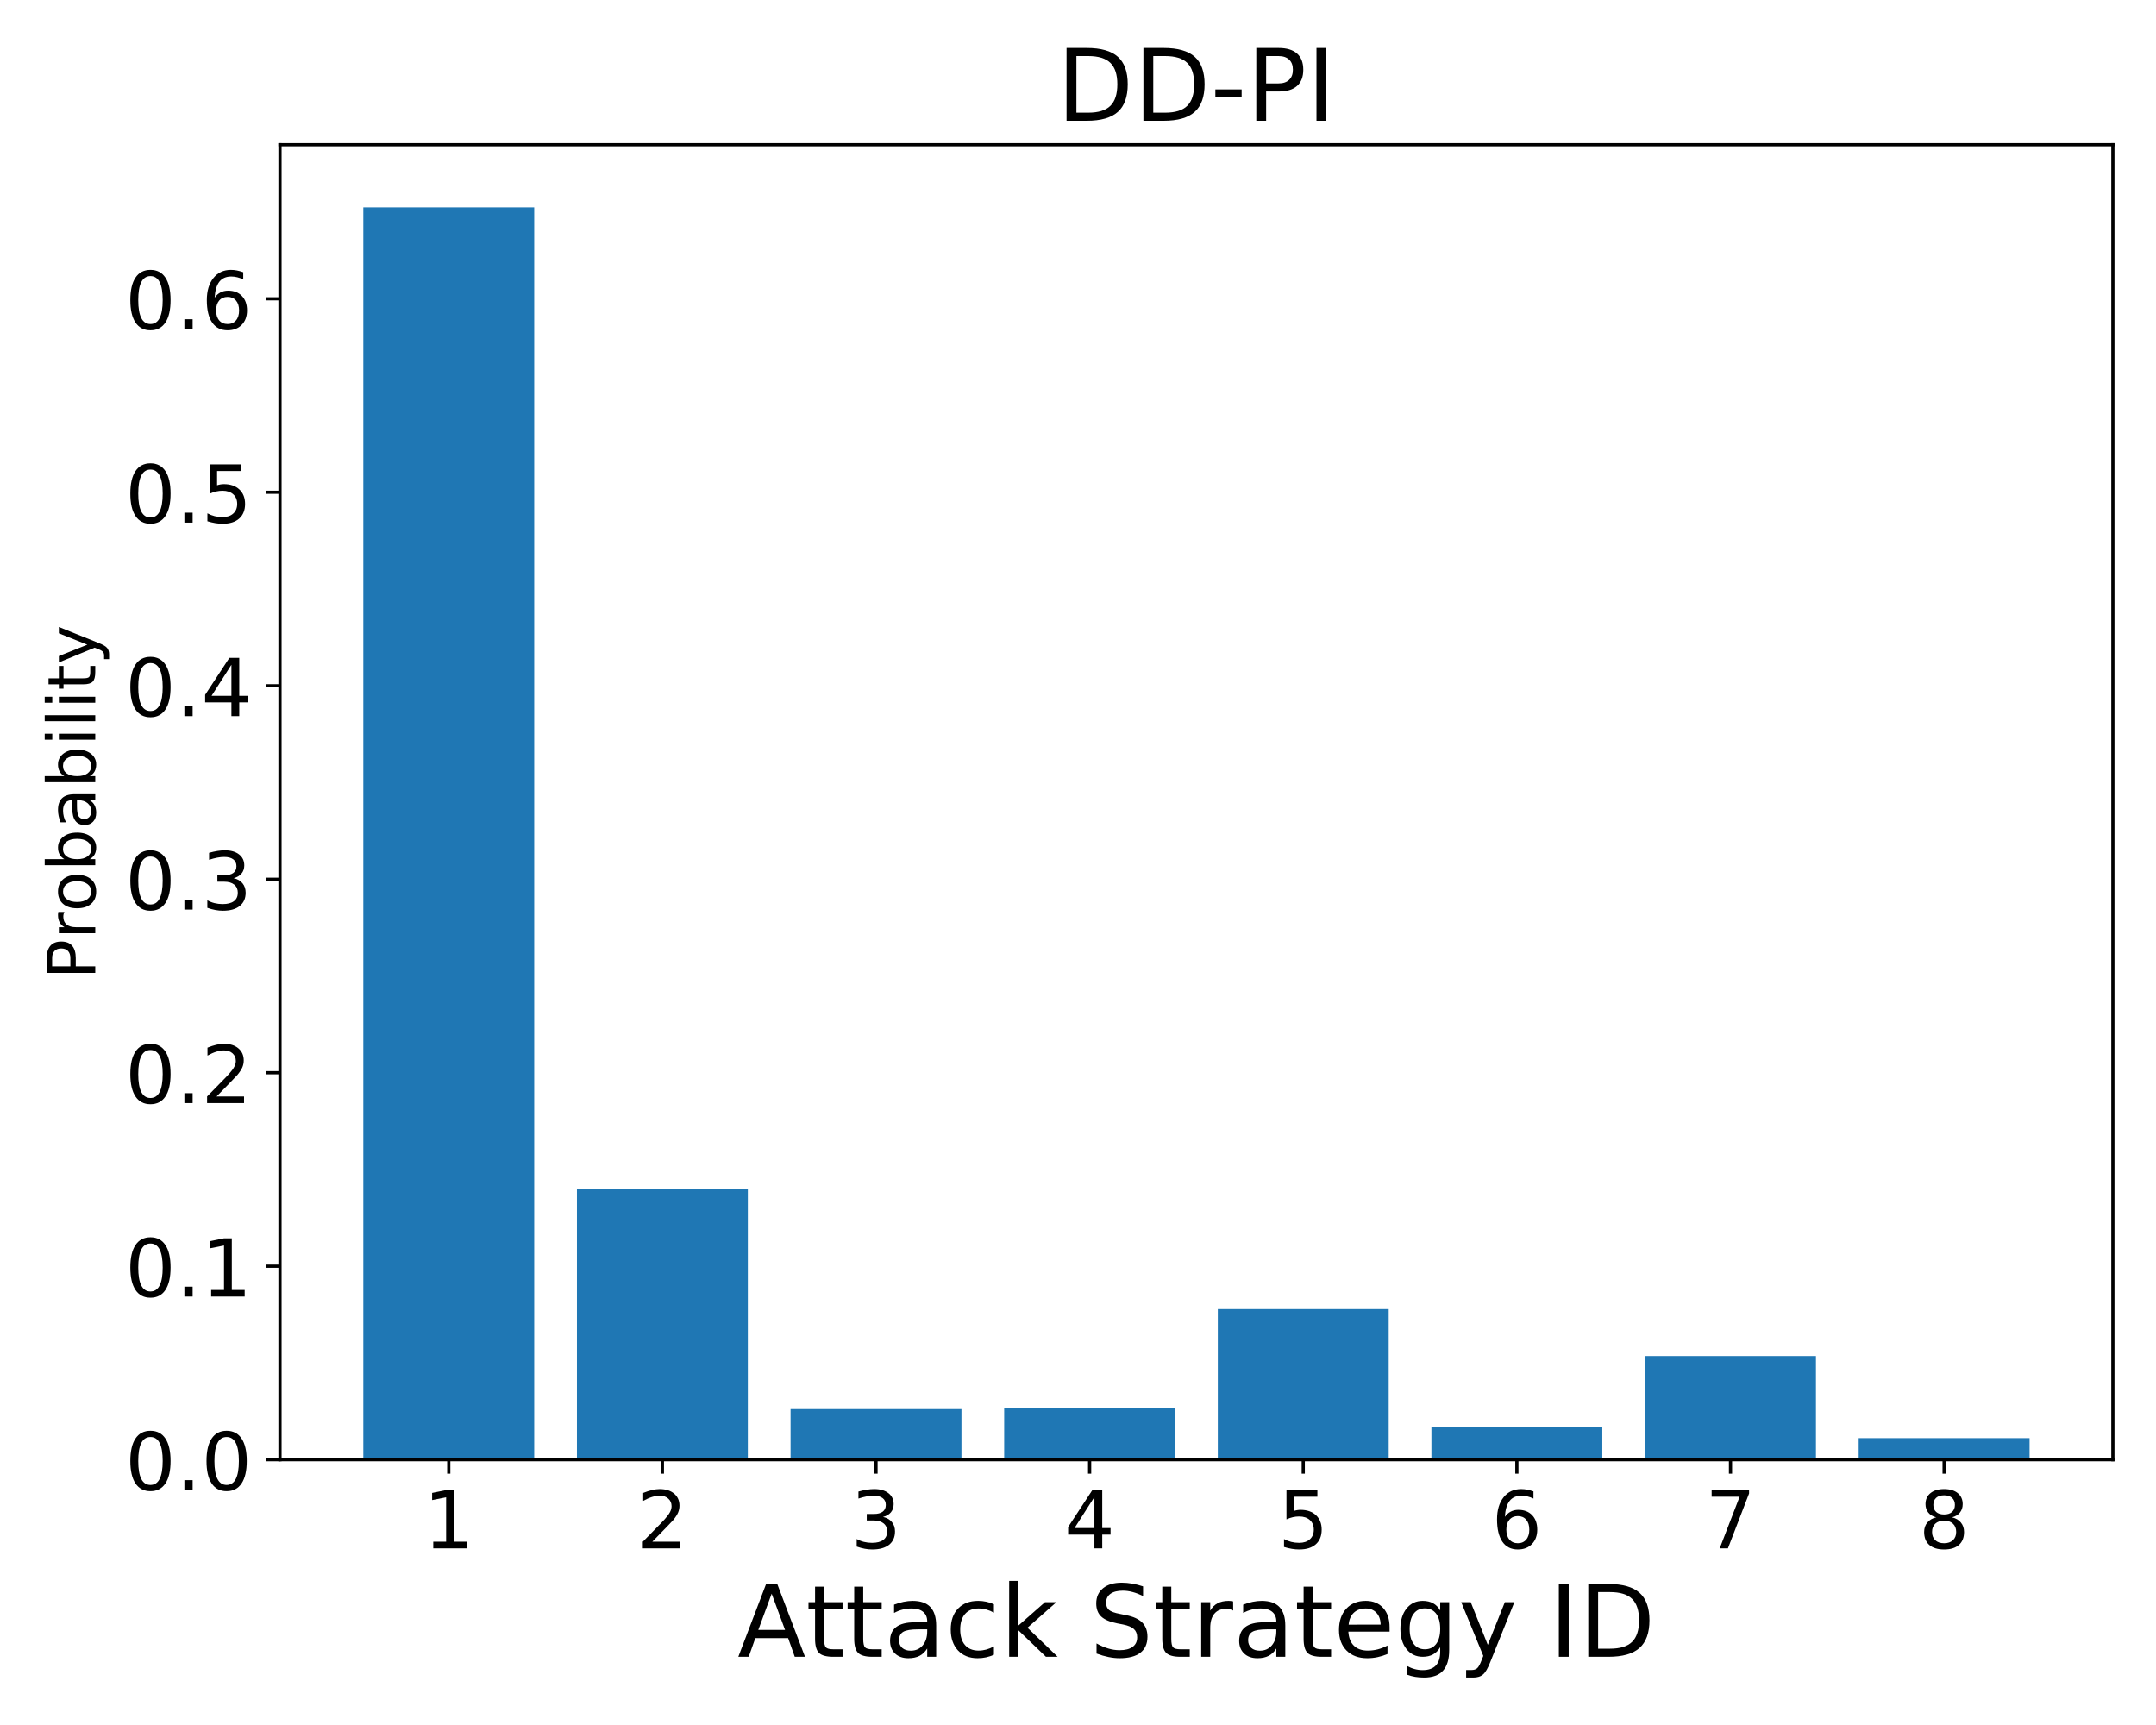
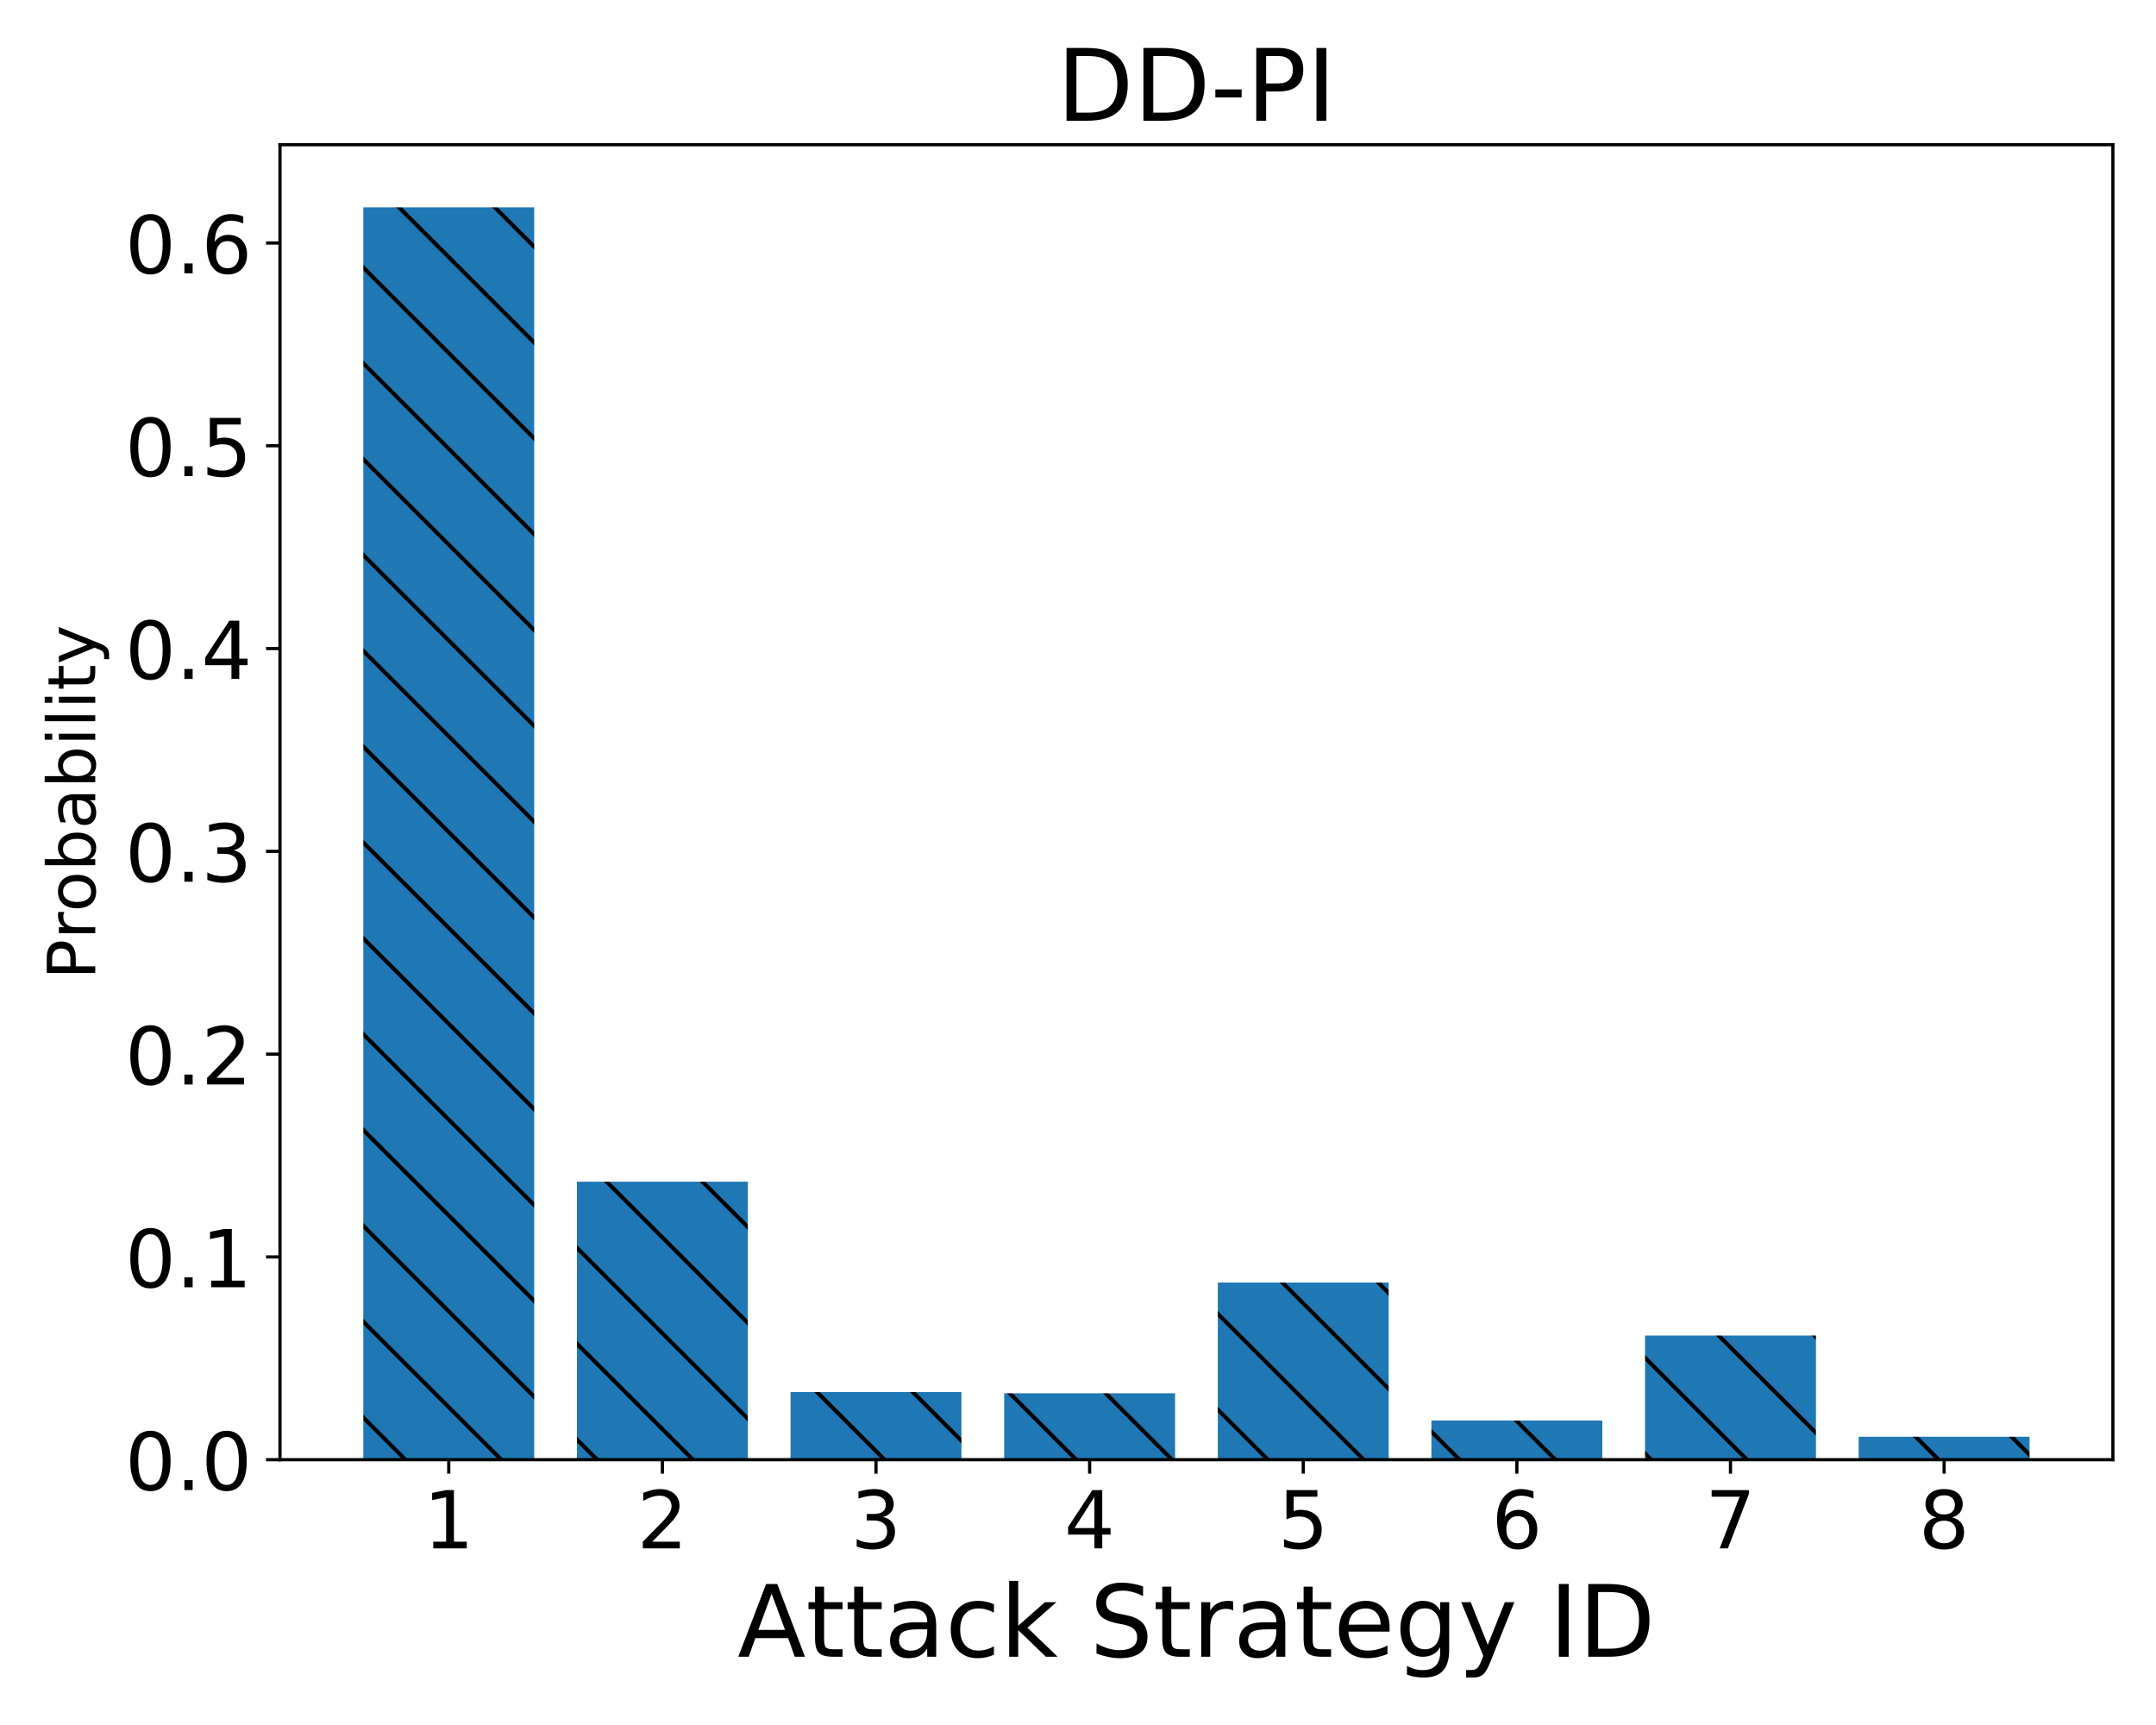
<svg xmlns="http://www.w3.org/2000/svg" xmlns:xlink="http://www.w3.org/1999/xlink" height="432pt" version="1.1" viewBox="0 0 540 432" width="540pt">
  <defs>
    <style type="text/css">
*{stroke-linecap:butt;stroke-linejoin:round;}
  </style>
  </defs>
  <g id="figure_1">
    <g id="patch_1">
      <path d="M 0 432  L 540 432  L 540 0  L 0 0  z " style="fill:#ffffff;" />
    </g>
    <g id="axes_1">
      <g id="patch_2">
        <path d="M 70.13 365.56  L 529.2 365.56  L 529.2 36.24  L 70.13 36.24  z " style="fill:#ffffff;" />
      </g>
      <g id="patch_3">
-         <path clip-path="url(#pd309ca5058)" d="M 90.997 365.56  L 133.801 365.56  L 133.801 51.922  L 90.997 51.922  z " style="fill:#1f77b4;" />
+         <path clip-path="url(#p39db6caac3)" d="M 90.997 365.56  L 133.801 365.56  L 133.801 51.922  L 90.997 51.922  z " style="fill:url(#hf2a1b96725);" />
      </g>
      <g id="patch_4">
-         <path clip-path="url(#pd309ca5058)" d="M 144.501 365.56  L 187.305 365.56  L 187.305 297.655  L 144.501 297.655  z " style="fill:#1f77b4;" />
+         <path clip-path="url(#p39db6caac3)" d="M 144.501 365.56  L 187.305 365.56  L 187.305 295.94  L 144.501 295.94  z " style="fill:url(#hf2a1b96725);" />
      </g>
      <g id="patch_5">
-         <path clip-path="url(#pd309ca5058)" d="M 198.006 365.56  L 240.81 365.56  L 240.81 352.887  L 198.006 352.887  z " style="fill:#1f77b4;" />
+         <path clip-path="url(#p39db6caac3)" d="M 198.006 365.56  L 240.81 365.56  L 240.81 348.625  L 198.006 348.625  z " style="fill:url(#hf2a1b96725);" />
      </g>
      <g id="patch_6">
-         <path clip-path="url(#pd309ca5058)" d="M 251.511 365.56  L 294.315 365.56  L 294.315 352.597  L 251.511 352.597  z " style="fill:#1f77b4;" />
+         <path clip-path="url(#p39db6caac3)" d="M 251.511 365.56  L 294.315 365.56  L 294.315 348.922  L 251.511 348.922  z " style="fill:url(#hf2a1b96725);" />
      </g>
      <g id="patch_7">
-         <path clip-path="url(#pd309ca5058)" d="M 305.015 365.56  L 347.819 365.56  L 347.819 327.85  L 305.015 327.85  z " style="fill:#1f77b4;" />
+         <path clip-path="url(#p39db6caac3)" d="M 305.015 365.56  L 347.819 365.56  L 347.819 321.193  L 305.015 321.193  z " style="fill:url(#hf2a1b96725);" />
      </g>
      <g id="patch_8">
-         <path clip-path="url(#pd309ca5058)" d="M 358.52 365.56  L 401.324 365.56  L 401.324 357.272  L 358.52 357.272  z " style="fill:#1f77b4;" />
+         <path clip-path="url(#p39db6caac3)" d="M 358.52 365.56  L 401.324 365.56  L 401.324 355.756  L 358.52 355.756  z " style="fill:url(#hf2a1b96725);" />
      </g>
      <g id="patch_9">
-         <path clip-path="url(#pd309ca5058)" d="M 412.025 365.56  L 454.829 365.56  L 454.829 339.596  L 412.025 339.596  z " style="fill:#1f77b4;" />
+         <path clip-path="url(#p39db6caac3)" d="M 412.025 365.56  L 454.829 365.56  L 454.829 334.464  L 412.025 334.464  z " style="fill:url(#hf2a1b96725);" />
      </g>
      <g id="patch_10">
-         <path clip-path="url(#pd309ca5058)" d="M 465.529 365.56  L 508.333 365.56  L 508.333 360.151  L 465.529 360.151  z " style="fill:#1f77b4;" />
+         <path clip-path="url(#p39db6caac3)" d="M 465.529 365.56  L 508.333 365.56  L 508.333 359.816  L 465.529 359.816  z " style="fill:url(#hf2a1b96725);" />
      </g>
      <g id="matplotlib.axis_1">
        <g id="xtick_1">
          <g id="line2d_1">
            <defs>
-               <path d="M 0 0  L 0 3.5  " id="m003bd99036" style="stroke:#000000;stroke-width:0.8;" />
-             </defs>
-             <g>
-               <use style="stroke:#000000;stroke-width:0.8;" x="112.399" xlink:href="#m003bd99036" y="365.56" />
+               <path d="M 0 0  L 0 3.5  " id="mdcc0817c41" style="stroke:#000000;stroke-width:0.8;" />
+             </defs>
+             <g>
+               <use style="stroke:#000000;stroke-width:0.8;" x="112.399" xlink:href="#mdcc0817c41" y="365.56" />
            </g>
          </g>
          <g id="text_1">
            <defs>
              <path d="M 12.406 8.297  L 28.516 8.297  L 28.516 63.922  L 10.984 60.406  L 10.984 69.391  L 28.422 72.906  L 38.281 72.906  L 38.281 8.297  L 54.391 8.297  L 54.391 0  L 12.406 0  z " id="DejaVuSans-49" />
            </defs>
            <g transform="translate(106.0362 387.7569)scale(0.2 -0.2)">
              <use xlink:href="#DejaVuSans-49" />
            </g>
          </g>
        </g>
        <g id="xtick_2">
          <g id="line2d_2">
            <g>
-               <use style="stroke:#000000;stroke-width:0.8;" x="165.903" xlink:href="#m003bd99036" y="365.56" />
+               <use style="stroke:#000000;stroke-width:0.8;" x="165.903" xlink:href="#mdcc0817c41" y="365.56" />
            </g>
          </g>
          <g id="text_2">
            <defs>
              <path d="M 19.188 8.297  L 53.609 8.297  L 53.609 0  L 7.328 0  L 7.328 8.297  Q 12.938 14.109 22.625 23.891  Q 32.328 33.688 34.812 36.531  Q 39.547 41.844 41.422 45.531  Q 43.312 49.219 43.312 52.781  Q 43.312 58.594 39.234 62.25  Q 35.156 65.922 28.609 65.922  Q 23.969 65.922 18.812 64.312  Q 13.672 62.703 7.812 59.422  L 7.812 69.391  Q 13.766 71.781 18.938 73  Q 24.125 74.219 28.422 74.219  Q 39.75 74.219 46.484 68.547  Q 53.219 62.891 53.219 53.422  Q 53.219 48.922 51.531 44.891  Q 49.859 40.875 45.406 35.406  Q 44.188 33.984 37.641 27.219  Q 31.109 20.453 19.188 8.297  z " id="DejaVuSans-50" />
            </defs>
            <g transform="translate(159.5408 387.7569)scale(0.2 -0.2)">
              <use xlink:href="#DejaVuSans-50" />
            </g>
          </g>
        </g>
        <g id="xtick_3">
          <g id="line2d_3">
            <g>
-               <use style="stroke:#000000;stroke-width:0.8;" x="219.408" xlink:href="#m003bd99036" y="365.56" />
+               <use style="stroke:#000000;stroke-width:0.8;" x="219.408" xlink:href="#mdcc0817c41" y="365.56" />
            </g>
          </g>
          <g id="text_3">
            <defs>
              <path d="M 40.578 39.312  Q 47.656 37.797 51.625 33  Q 55.609 28.219 55.609 21.188  Q 55.609 10.406 48.188 4.484  Q 40.766 -1.422 27.094 -1.422  Q 22.516 -1.422 17.656 -0.516  Q 12.797 0.391 7.625 2.203  L 7.625 11.719  Q 11.719 9.328 16.594 8.109  Q 21.484 6.891 26.812 6.891  Q 36.078 6.891 40.938 10.547  Q 45.797 14.203 45.797 21.188  Q 45.797 27.641 41.281 31.266  Q 36.766 34.906 28.719 34.906  L 20.219 34.906  L 20.219 43.016  L 29.109 43.016  Q 36.375 43.016 40.234 45.922  Q 44.094 48.828 44.094 54.297  Q 44.094 59.906 40.109 62.906  Q 36.141 65.922 28.719 65.922  Q 24.656 65.922 20.016 65.031  Q 15.375 64.156 9.812 62.312  L 9.812 71.094  Q 15.438 72.656 20.344 73.438  Q 25.25 74.219 29.594 74.219  Q 40.828 74.219 47.359 69.109  Q 53.906 64.016 53.906 55.328  Q 53.906 49.266 50.438 45.094  Q 46.969 40.922 40.578 39.312  z " id="DejaVuSans-51" />
            </defs>
            <g transform="translate(213.0455 387.7569)scale(0.2 -0.2)">
              <use xlink:href="#DejaVuSans-51" />
            </g>
          </g>
        </g>
        <g id="xtick_4">
          <g id="line2d_4">
            <g>
-               <use style="stroke:#000000;stroke-width:0.8;" x="272.913" xlink:href="#m003bd99036" y="365.56" />
+               <use style="stroke:#000000;stroke-width:0.8;" x="272.913" xlink:href="#mdcc0817c41" y="365.56" />
            </g>
          </g>
          <g id="text_4">
            <defs>
              <path d="M 37.797 64.312  L 12.891 25.391  L 37.797 25.391  z M 35.203 72.906  L 47.609 72.906  L 47.609 25.391  L 58.016 25.391  L 58.016 17.188  L 47.609 17.188  L 47.609 0  L 37.797 0  L 37.797 17.188  L 4.891 17.188  L 4.891 26.703  z " id="DejaVuSans-52" />
            </defs>
            <g transform="translate(266.5502 387.7569)scale(0.2 -0.2)">
              <use xlink:href="#DejaVuSans-52" />
            </g>
          </g>
        </g>
        <g id="xtick_5">
          <g id="line2d_5">
            <g>
-               <use style="stroke:#000000;stroke-width:0.8;" x="326.417" xlink:href="#m003bd99036" y="365.56" />
+               <use style="stroke:#000000;stroke-width:0.8;" x="326.417" xlink:href="#mdcc0817c41" y="365.56" />
            </g>
          </g>
          <g id="text_5">
            <defs>
              <path d="M 10.797 72.906  L 49.516 72.906  L 49.516 64.594  L 19.828 64.594  L 19.828 46.734  Q 21.969 47.469 24.109 47.828  Q 26.266 48.188 28.422 48.188  Q 40.625 48.188 47.75 41.5  Q 54.891 34.812 54.891 23.391  Q 54.891 11.625 47.562 5.094  Q 40.234 -1.422 26.906 -1.422  Q 22.312 -1.422 17.547 -0.641  Q 12.797 0.141 7.719 1.703  L 7.719 11.625  Q 12.109 9.234 16.797 8.062  Q 21.484 6.891 26.703 6.891  Q 35.156 6.891 40.078 11.328  Q 45.016 15.766 45.016 23.391  Q 45.016 31 40.078 35.438  Q 35.156 39.891 26.703 39.891  Q 22.75 39.891 18.812 39.016  Q 14.891 38.141 10.797 36.281  z " id="DejaVuSans-53" />
            </defs>
            <g transform="translate(320.0548 387.7569)scale(0.2 -0.2)">
              <use xlink:href="#DejaVuSans-53" />
            </g>
          </g>
        </g>
        <g id="xtick_6">
          <g id="line2d_6">
            <g>
-               <use style="stroke:#000000;stroke-width:0.8;" x="379.922" xlink:href="#m003bd99036" y="365.56" />
+               <use style="stroke:#000000;stroke-width:0.8;" x="379.922" xlink:href="#mdcc0817c41" y="365.56" />
            </g>
          </g>
          <g id="text_6">
            <defs>
              <path d="M 33.016 40.375  Q 26.375 40.375 22.484 35.828  Q 18.609 31.297 18.609 23.391  Q 18.609 15.531 22.484 10.953  Q 26.375 6.391 33.016 6.391  Q 39.656 6.391 43.531 10.953  Q 47.406 15.531 47.406 23.391  Q 47.406 31.297 43.531 35.828  Q 39.656 40.375 33.016 40.375  z M 52.594 71.297  L 52.594 62.312  Q 48.875 64.062 45.094 64.984  Q 41.312 65.922 37.594 65.922  Q 27.828 65.922 22.672 59.328  Q 17.531 52.734 16.797 39.406  Q 19.672 43.656 24.016 45.922  Q 28.375 48.188 33.594 48.188  Q 44.578 48.188 50.953 41.516  Q 57.328 34.859 57.328 23.391  Q 57.328 12.156 50.688 5.359  Q 44.047 -1.422 33.016 -1.422  Q 20.359 -1.422 13.672 8.266  Q 6.984 17.969 6.984 36.375  Q 6.984 53.656 15.188 63.938  Q 23.391 74.219 37.203 74.219  Q 40.922 74.219 44.703 73.484  Q 48.484 72.75 52.594 71.297  z " id="DejaVuSans-54" />
            </defs>
            <g transform="translate(373.5595 387.7569)scale(0.2 -0.2)">
              <use xlink:href="#DejaVuSans-54" />
            </g>
          </g>
        </g>
        <g id="xtick_7">
          <g id="line2d_7">
            <g>
-               <use style="stroke:#000000;stroke-width:0.8;" x="433.427" xlink:href="#m003bd99036" y="365.56" />
+               <use style="stroke:#000000;stroke-width:0.8;" x="433.427" xlink:href="#mdcc0817c41" y="365.56" />
            </g>
          </g>
          <g id="text_7">
            <defs>
              <path d="M 8.203 72.906  L 55.078 72.906  L 55.078 68.703  L 28.609 0  L 18.312 0  L 43.219 64.594  L 8.203 64.594  z " id="DejaVuSans-55" />
            </defs>
            <g transform="translate(427.0642 387.7569)scale(0.2 -0.2)">
              <use xlink:href="#DejaVuSans-55" />
            </g>
          </g>
        </g>
        <g id="xtick_8">
          <g id="line2d_8">
            <g>
-               <use style="stroke:#000000;stroke-width:0.8;" x="486.931" xlink:href="#m003bd99036" y="365.56" />
+               <use style="stroke:#000000;stroke-width:0.8;" x="486.931" xlink:href="#mdcc0817c41" y="365.56" />
            </g>
          </g>
          <g id="text_8">
            <defs>
              <path d="M 31.781 34.625  Q 24.75 34.625 20.719 30.859  Q 16.703 27.094 16.703 20.516  Q 16.703 13.922 20.719 10.156  Q 24.75 6.391 31.781 6.391  Q 38.812 6.391 42.859 10.172  Q 46.922 13.969 46.922 20.516  Q 46.922 27.094 42.891 30.859  Q 38.875 34.625 31.781 34.625  z M 21.922 38.812  Q 15.578 40.375 12.031 44.719  Q 8.5 49.078 8.5 55.328  Q 8.5 64.062 14.719 69.141  Q 20.953 74.219 31.781 74.219  Q 42.672 74.219 48.875 69.141  Q 55.078 64.062 55.078 55.328  Q 55.078 49.078 51.531 44.719  Q 48 40.375 41.703 38.812  Q 48.828 37.156 52.797 32.312  Q 56.781 27.484 56.781 20.516  Q 56.781 9.906 50.312 4.234  Q 43.844 -1.422 31.781 -1.422  Q 19.734 -1.422 13.25 4.234  Q 6.781 9.906 6.781 20.516  Q 6.781 27.484 10.781 32.312  Q 14.797 37.156 21.922 38.812  z M 18.312 54.391  Q 18.312 48.734 21.844 45.562  Q 25.391 42.391 31.781 42.391  Q 38.141 42.391 41.719 45.562  Q 45.312 48.734 45.312 54.391  Q 45.312 60.062 41.719 63.234  Q 38.141 66.406 31.781 66.406  Q 25.391 66.406 21.844 63.234  Q 18.312 60.062 18.312 54.391  z " id="DejaVuSans-56" />
            </defs>
            <g transform="translate(480.5688 387.7569)scale(0.2 -0.2)">
              <use xlink:href="#DejaVuSans-56" />
            </g>
          </g>
        </g>
        <g id="text_9">
          <defs>
            <path d="M 34.188 63.188  L 20.797 26.906  L 47.609 26.906  z M 28.609 72.906  L 39.797 72.906  L 67.578 0  L 57.328 0  L 50.688 18.703  L 17.828 18.703  L 11.188 0  L 0.781 0  z " id="DejaVuSans-65" />
            <path d="M 18.312 70.219  L 18.312 54.688  L 36.812 54.688  L 36.812 47.703  L 18.312 47.703  L 18.312 18.016  Q 18.312 11.328 20.141 9.422  Q 21.969 7.516 27.594 7.516  L 36.812 7.516  L 36.812 0  L 27.594 0  Q 17.188 0 13.234 3.875  Q 9.281 7.766 9.281 18.016  L 9.281 47.703  L 2.688 47.703  L 2.688 54.688  L 9.281 54.688  L 9.281 70.219  z " id="DejaVuSans-116" />
            <path d="M 34.281 27.484  Q 23.391 27.484 19.188 25  Q 14.984 22.516 14.984 16.5  Q 14.984 11.719 18.141 8.906  Q 21.297 6.109 26.703 6.109  Q 34.188 6.109 38.703 11.406  Q 43.219 16.703 43.219 25.484  L 43.219 27.484  z M 52.203 31.203  L 52.203 0  L 43.219 0  L 43.219 8.297  Q 40.141 3.328 35.547 0.953  Q 30.953 -1.422 24.312 -1.422  Q 15.922 -1.422 10.953 3.297  Q 6 8.016 6 15.922  Q 6 25.141 12.172 29.828  Q 18.359 34.516 30.609 34.516  L 43.219 34.516  L 43.219 35.406  Q 43.219 41.609 39.141 45  Q 35.062 48.391 27.688 48.391  Q 23 48.391 18.547 47.266  Q 14.109 46.141 10.016 43.891  L 10.016 52.203  Q 14.938 54.109 19.578 55.047  Q 24.219 56 28.609 56  Q 40.484 56 46.344 49.844  Q 52.203 43.703 52.203 31.203  z " id="DejaVuSans-97" />
            <path d="M 48.781 52.594  L 48.781 44.188  Q 44.969 46.297 41.141 47.344  Q 37.312 48.391 33.406 48.391  Q 24.656 48.391 19.812 42.844  Q 14.984 37.312 14.984 27.297  Q 14.984 17.281 19.812 11.734  Q 24.656 6.203 33.406 6.203  Q 37.312 6.203 41.141 7.25  Q 44.969 8.297 48.781 10.406  L 48.781 2.094  Q 45.016 0.344 40.984 -0.531  Q 36.969 -1.422 32.422 -1.422  Q 20.062 -1.422 12.781 6.344  Q 5.516 14.109 5.516 27.297  Q 5.516 40.672 12.859 48.328  Q 20.219 56 33.016 56  Q 37.156 56 41.109 55.141  Q 45.062 54.297 48.781 52.594  z " id="DejaVuSans-99" />
            <path d="M 9.078 75.984  L 18.109 75.984  L 18.109 31.109  L 44.922 54.688  L 56.391 54.688  L 27.391 29.109  L 57.625 0  L 45.906 0  L 18.109 26.703  L 18.109 0  L 9.078 0  z " id="DejaVuSans-107" />
            <path id="DejaVuSans-32" />
            <path d="M 53.516 70.516  L 53.516 60.891  Q 47.906 63.578 42.922 64.891  Q 37.938 66.219 33.297 66.219  Q 25.25 66.219 20.875 63.094  Q 16.5 59.969 16.5 54.203  Q 16.5 49.359 19.406 46.891  Q 22.312 44.438 30.422 42.922  L 36.375 41.703  Q 47.406 39.594 52.656 34.297  Q 57.906 29 57.906 20.125  Q 57.906 9.516 50.797 4.047  Q 43.703 -1.422 29.984 -1.422  Q 24.812 -1.422 18.969 -0.25  Q 13.141 0.922 6.891 3.219  L 6.891 13.375  Q 12.891 10.016 18.656 8.297  Q 24.422 6.594 29.984 6.594  Q 38.422 6.594 43.016 9.906  Q 47.609 13.234 47.609 19.391  Q 47.609 24.75 44.312 27.781  Q 41.016 30.812 33.5 32.328  L 27.484 33.5  Q 16.453 35.688 11.516 40.375  Q 6.594 45.062 6.594 53.422  Q 6.594 63.094 13.406 68.656  Q 20.219 74.219 32.172 74.219  Q 37.312 74.219 42.625 73.281  Q 47.953 72.359 53.516 70.516  z " id="DejaVuSans-83" />
            <path d="M 41.109 46.297  Q 39.594 47.172 37.812 47.578  Q 36.031 48 33.891 48  Q 26.266 48 22.188 43.047  Q 18.109 38.094 18.109 28.812  L 18.109 0  L 9.078 0  L 9.078 54.688  L 18.109 54.688  L 18.109 46.188  Q 20.953 51.172 25.484 53.578  Q 30.031 56 36.531 56  Q 37.453 56 38.578 55.875  Q 39.703 55.766 41.062 55.516  z " id="DejaVuSans-114" />
            <path d="M 56.203 29.594  L 56.203 25.203  L 14.891 25.203  Q 15.484 15.922 20.484 11.062  Q 25.484 6.203 34.422 6.203  Q 39.594 6.203 44.453 7.469  Q 49.312 8.734 54.109 11.281  L 54.109 2.781  Q 49.266 0.734 44.188 -0.344  Q 39.109 -1.422 33.891 -1.422  Q 20.797 -1.422 13.156 6.188  Q 5.516 13.812 5.516 26.812  Q 5.516 40.234 12.766 48.109  Q 20.016 56 32.328 56  Q 43.359 56 49.781 48.891  Q 56.203 41.797 56.203 29.594  z M 47.219 32.234  Q 47.125 39.594 43.094 43.984  Q 39.062 48.391 32.422 48.391  Q 24.906 48.391 20.391 44.141  Q 15.875 39.891 15.188 32.172  z " id="DejaVuSans-101" />
            <path d="M 45.406 27.984  Q 45.406 37.75 41.375 43.109  Q 37.359 48.484 30.078 48.484  Q 22.859 48.484 18.828 43.109  Q 14.797 37.75 14.797 27.984  Q 14.797 18.266 18.828 12.891  Q 22.859 7.516 30.078 7.516  Q 37.359 7.516 41.375 12.891  Q 45.406 18.266 45.406 27.984  z M 54.391 6.781  Q 54.391 -7.172 48.188 -13.984  Q 42 -20.797 29.203 -20.797  Q 24.469 -20.797 20.266 -20.094  Q 16.062 -19.391 12.109 -17.922  L 12.109 -9.188  Q 16.062 -11.328 19.922 -12.344  Q 23.781 -13.375 27.781 -13.375  Q 36.625 -13.375 41.016 -8.766  Q 45.406 -4.156 45.406 5.172  L 45.406 9.625  Q 42.625 4.781 38.281 2.391  Q 33.938 0 27.875 0  Q 17.828 0 11.672 7.656  Q 5.516 15.328 5.516 27.984  Q 5.516 40.672 11.672 48.328  Q 17.828 56 27.875 56  Q 33.938 56 38.281 53.609  Q 42.625 51.219 45.406 46.391  L 45.406 54.688  L 54.391 54.688  z " id="DejaVuSans-103" />
            <path d="M 32.172 -5.078  Q 28.375 -14.844 24.75 -17.812  Q 21.141 -20.797 15.094 -20.797  L 7.906 -20.797  L 7.906 -13.281  L 13.188 -13.281  Q 16.891 -13.281 18.938 -11.516  Q 21 -9.766 23.484 -3.219  L 25.094 0.875  L 2.984 54.688  L 12.5 54.688  L 29.594 11.922  L 46.688 54.688  L 56.203 54.688  z " id="DejaVuSans-121" />
            <path d="M 9.812 72.906  L 19.672 72.906  L 19.672 0  L 9.812 0  z " id="DejaVuSans-73" />
            <path d="M 19.672 64.797  L 19.672 8.109  L 31.594 8.109  Q 46.688 8.109 53.688 14.938  Q 60.688 21.781 60.688 36.531  Q 60.688 51.172 53.688 57.984  Q 46.688 64.797 31.594 64.797  z M 9.812 72.906  L 30.078 72.906  Q 51.266 72.906 61.172 64.094  Q 71.094 55.281 71.094 36.531  Q 71.094 17.672 61.125 8.828  Q 51.172 0 30.078 0  L 9.812 0  z " id="DejaVuSans-68" />
          </defs>
          <g transform="translate(184.7255 414.9123)scale(0.25 -0.25)">
            <use xlink:href="#DejaVuSans-65" />
            <use x="68.393" xlink:href="#DejaVuSans-116" />
            <use x="107.602" xlink:href="#DejaVuSans-116" />
            <use x="146.811" xlink:href="#DejaVuSans-97" />
            <use x="208.09" xlink:href="#DejaVuSans-99" />
            <use x="263.07" xlink:href="#DejaVuSans-107" />
            <use x="320.98" xlink:href="#DejaVuSans-32" />
            <use x="352.768" xlink:href="#DejaVuSans-83" />
            <use x="416.244" xlink:href="#DejaVuSans-116" />
            <use x="455.453" xlink:href="#DejaVuSans-114" />
            <use x="496.566" xlink:href="#DejaVuSans-97" />
            <use x="557.846" xlink:href="#DejaVuSans-116" />
            <use x="597.055" xlink:href="#DejaVuSans-101" />
            <use x="658.578" xlink:href="#DejaVuSans-103" />
            <use x="722.055" xlink:href="#DejaVuSans-121" />
            <use x="781.234" xlink:href="#DejaVuSans-32" />
            <use x="813.021" xlink:href="#DejaVuSans-73" />
            <use x="842.514" xlink:href="#DejaVuSans-68" />
          </g>
        </g>
      </g>
      <g id="matplotlib.axis_2">
        <g id="ytick_1">
          <g id="line2d_9">
            <defs>
-               <path d="M 0 0  L -3.5 0  " id="m456b9303e3" style="stroke:#000000;stroke-width:0.8;" />
-             </defs>
-             <g>
-               <use style="stroke:#000000;stroke-width:0.8;" x="70.13" xlink:href="#m456b9303e3" y="365.56" />
+               <path d="M 0 0  L -3.5 0  " id="mc0dc1ee1fa" style="stroke:#000000;stroke-width:0.8;" />
+             </defs>
+             <g>
+               <use style="stroke:#000000;stroke-width:0.8;" x="70.13" xlink:href="#mc0dc1ee1fa" y="365.56" />
            </g>
          </g>
          <g id="text_10">
            <defs>
              <path d="M 31.781 66.406  Q 24.172 66.406 20.328 58.906  Q 16.5 51.422 16.5 36.375  Q 16.5 21.391 20.328 13.891  Q 24.172 6.391 31.781 6.391  Q 39.453 6.391 43.281 13.891  Q 47.125 21.391 47.125 36.375  Q 47.125 51.422 43.281 58.906  Q 39.453 66.406 31.781 66.406  z M 31.781 74.219  Q 44.047 74.219 50.516 64.516  Q 56.984 54.828 56.984 36.375  Q 56.984 17.969 50.516 8.266  Q 44.047 -1.422 31.781 -1.422  Q 19.531 -1.422 13.062 8.266  Q 6.594 17.969 6.594 36.375  Q 6.594 54.828 13.062 64.516  Q 19.531 74.219 31.781 74.219  z " id="DejaVuSans-48" />
              <path d="M 10.688 12.406  L 21 12.406  L 21 0  L 10.688 0  z " id="DejaVuSans-46" />
            </defs>
            <g transform="translate(31.32375 373.1584)scale(0.2 -0.2)">
              <use xlink:href="#DejaVuSans-48" />
              <use x="63.623" xlink:href="#DejaVuSans-46" />
              <use x="95.41" xlink:href="#DejaVuSans-48" />
            </g>
          </g>
        </g>
        <g id="ytick_2">
          <g id="line2d_10">
            <g>
-               <use style="stroke:#000000;stroke-width:0.8;" x="70.13" xlink:href="#m456b9303e3" y="317.105" />
+               <use style="stroke:#000000;stroke-width:0.8;" x="70.13" xlink:href="#mc0dc1ee1fa" y="314.776" />
            </g>
          </g>
          <g id="text_11">
-             <g transform="translate(31.32375 324.7034)scale(0.2 -0.2)">
+             <g transform="translate(31.32375 322.3742)scale(0.2 -0.2)">
              <use xlink:href="#DejaVuSans-48" />
              <use x="63.623" xlink:href="#DejaVuSans-46" />
              <use x="95.41" xlink:href="#DejaVuSans-49" />
            </g>
          </g>
        </g>
        <g id="ytick_3">
          <g id="line2d_11">
            <g>
-               <use style="stroke:#000000;stroke-width:0.8;" x="70.13" xlink:href="#m456b9303e3" y="268.65" />
+               <use style="stroke:#000000;stroke-width:0.8;" x="70.13" xlink:href="#mc0dc1ee1fa" y="263.992" />
            </g>
          </g>
          <g id="text_12">
-             <g transform="translate(31.32375 276.2484)scale(0.2 -0.2)">
+             <g transform="translate(31.32375 271.59)scale(0.2 -0.2)">
              <use xlink:href="#DejaVuSans-48" />
              <use x="63.623" xlink:href="#DejaVuSans-46" />
              <use x="95.41" xlink:href="#DejaVuSans-50" />
            </g>
          </g>
        </g>
        <g id="ytick_4">
          <g id="line2d_12">
            <g>
-               <use style="stroke:#000000;stroke-width:0.8;" x="70.13" xlink:href="#m456b9303e3" y="220.195" />
+               <use style="stroke:#000000;stroke-width:0.8;" x="70.13" xlink:href="#mc0dc1ee1fa" y="213.207" />
            </g>
          </g>
          <g id="text_13">
-             <g transform="translate(31.32375 227.7934)scale(0.2 -0.2)">
+             <g transform="translate(31.32375 220.8058)scale(0.2 -0.2)">
              <use xlink:href="#DejaVuSans-48" />
              <use x="63.623" xlink:href="#DejaVuSans-46" />
              <use x="95.41" xlink:href="#DejaVuSans-51" />
            </g>
          </g>
        </g>
        <g id="ytick_5">
          <g id="line2d_13">
            <g>
-               <use style="stroke:#000000;stroke-width:0.8;" x="70.13" xlink:href="#m456b9303e3" y="171.74" />
+               <use style="stroke:#000000;stroke-width:0.8;" x="70.13" xlink:href="#mc0dc1ee1fa" y="162.423" />
            </g>
          </g>
          <g id="text_14">
-             <g transform="translate(31.32375 179.3384)scale(0.2 -0.2)">
+             <g transform="translate(31.32375 170.0216)scale(0.2 -0.2)">
              <use xlink:href="#DejaVuSans-48" />
              <use x="63.623" xlink:href="#DejaVuSans-46" />
              <use x="95.41" xlink:href="#DejaVuSans-52" />
            </g>
          </g>
        </g>
        <g id="ytick_6">
          <g id="line2d_14">
            <g>
-               <use style="stroke:#000000;stroke-width:0.8;" x="70.13" xlink:href="#m456b9303e3" y="123.285" />
+               <use style="stroke:#000000;stroke-width:0.8;" x="70.13" xlink:href="#mc0dc1ee1fa" y="111.639" />
            </g>
          </g>
          <g id="text_15">
-             <g transform="translate(31.32375 130.8834)scale(0.2 -0.2)">
+             <g transform="translate(31.32375 119.2374)scale(0.2 -0.2)">
              <use xlink:href="#DejaVuSans-48" />
              <use x="63.623" xlink:href="#DejaVuSans-46" />
              <use x="95.41" xlink:href="#DejaVuSans-53" />
            </g>
          </g>
        </g>
        <g id="ytick_7">
          <g id="line2d_15">
            <g>
-               <use style="stroke:#000000;stroke-width:0.8;" x="70.13" xlink:href="#m456b9303e3" y="74.83" />
+               <use style="stroke:#000000;stroke-width:0.8;" x="70.13" xlink:href="#mc0dc1ee1fa" y="60.855" />
            </g>
          </g>
          <g id="text_16">
-             <g transform="translate(31.32375 82.42838)scale(0.2 -0.2)">
+             <g transform="translate(31.32375 68.45314)scale(0.2 -0.2)">
              <use xlink:href="#DejaVuSans-48" />
              <use x="63.623" xlink:href="#DejaVuSans-46" />
              <use x="95.41" xlink:href="#DejaVuSans-54" />
            </g>
          </g>
        </g>
        <g id="text_17">
          <defs>
            <path d="M 19.672 64.797  L 19.672 37.406  L 32.078 37.406  Q 38.969 37.406 42.719 40.969  Q 46.484 44.531 46.484 51.125  Q 46.484 57.672 42.719 61.234  Q 38.969 64.797 32.078 64.797  z M 9.812 72.906  L 32.078 72.906  Q 44.344 72.906 50.609 67.359  Q 56.891 61.812 56.891 51.125  Q 56.891 40.328 50.609 34.812  Q 44.344 29.297 32.078 29.297  L 19.672 29.297  L 19.672 0  L 9.812 0  z " id="DejaVuSans-80" />
            <path d="M 30.609 48.391  Q 23.391 48.391 19.188 42.75  Q 14.984 37.109 14.984 27.297  Q 14.984 17.484 19.156 11.844  Q 23.344 6.203 30.609 6.203  Q 37.797 6.203 41.984 11.859  Q 46.188 17.531 46.188 27.297  Q 46.188 37.016 41.984 42.703  Q 37.797 48.391 30.609 48.391  z M 30.609 56  Q 42.328 56 49.016 48.375  Q 55.719 40.766 55.719 27.297  Q 55.719 13.875 49.016 6.219  Q 42.328 -1.422 30.609 -1.422  Q 18.844 -1.422 12.172 6.219  Q 5.516 13.875 5.516 27.297  Q 5.516 40.766 12.172 48.375  Q 18.844 56 30.609 56  z " id="DejaVuSans-111" />
            <path d="M 48.688 27.297  Q 48.688 37.203 44.609 42.844  Q 40.531 48.484 33.406 48.484  Q 26.266 48.484 22.188 42.844  Q 18.109 37.203 18.109 27.297  Q 18.109 17.391 22.188 11.75  Q 26.266 6.109 33.406 6.109  Q 40.531 6.109 44.609 11.75  Q 48.688 17.391 48.688 27.297  z M 18.109 46.391  Q 20.953 51.266 25.266 53.625  Q 29.594 56 35.594 56  Q 45.562 56 51.781 48.094  Q 58.016 40.188 58.016 27.297  Q 58.016 14.406 51.781 6.484  Q 45.562 -1.422 35.594 -1.422  Q 29.594 -1.422 25.266 0.953  Q 20.953 3.328 18.109 8.203  L 18.109 0  L 9.078 0  L 9.078 75.984  L 18.109 75.984  z " id="DejaVuSans-98" />
            <path d="M 9.422 54.688  L 18.406 54.688  L 18.406 0  L 9.422 0  z M 9.422 75.984  L 18.406 75.984  L 18.406 64.594  L 9.422 64.594  z " id="DejaVuSans-105" />
            <path d="M 9.422 75.984  L 18.406 75.984  L 18.406 0  L 9.422 0  z " id="DejaVuSans-108" />
          </defs>
          <g transform="translate(23.8576 245.2776)rotate(-90)scale(0.166667 -0.166667)">
            <use xlink:href="#DejaVuSans-80" />
            <use x="60.287" xlink:href="#DejaVuSans-114" />
            <use x="101.369" xlink:href="#DejaVuSans-111" />
            <use x="162.551" xlink:href="#DejaVuSans-98" />
            <use x="226.027" xlink:href="#DejaVuSans-97" />
            <use x="287.307" xlink:href="#DejaVuSans-98" />
            <use x="350.783" xlink:href="#DejaVuSans-105" />
            <use x="378.566" xlink:href="#DejaVuSans-108" />
            <use x="406.35" xlink:href="#DejaVuSans-105" />
            <use x="434.133" xlink:href="#DejaVuSans-116" />
            <use x="473.342" xlink:href="#DejaVuSans-121" />
          </g>
        </g>
      </g>
      <g id="patch_11">
        <path d="M 70.13 365.56  L 70.13 36.24  " style="fill:none;stroke:#000000;stroke-linecap:square;stroke-linejoin:miter;stroke-width:0.8;" />
      </g>
      <g id="patch_12">
        <path d="M 529.2 365.56  L 529.2 36.24  " style="fill:none;stroke:#000000;stroke-linecap:square;stroke-linejoin:miter;stroke-width:0.8;" />
      </g>
      <g id="patch_13">
        <path d="M 70.13 365.56  L 529.2 365.56  " style="fill:none;stroke:#000000;stroke-linecap:square;stroke-linejoin:miter;stroke-width:0.8;" />
      </g>
      <g id="patch_14">
        <path d="M 70.13 36.24  L 529.2 36.24  " style="fill:none;stroke:#000000;stroke-linecap:square;stroke-linejoin:miter;stroke-width:0.8;" />
      </g>
      <g id="text_18">
        <defs>
          <path d="M 4.891 31.391  L 31.203 31.391  L 31.203 23.391  L 4.891 23.391  z " id="DejaVuSans-45" />
        </defs>
        <g transform="translate(264.6806 30.24)scale(0.25 -0.25)">
          <use xlink:href="#DejaVuSans-68" />
          <use x="77.002" xlink:href="#DejaVuSans-68" />
          <use x="154.004" xlink:href="#DejaVuSans-45" />
          <use x="190.088" xlink:href="#DejaVuSans-80" />
          <use x="250.391" xlink:href="#DejaVuSans-73" />
        </g>
      </g>
    </g>
  </g>
  <defs>
-     <clipPath id="pd309ca5058">
+     <clipPath id="p39db6caac3">
      <rect height="329.32" width="459.07" x="70.13" y="36.24" />
    </clipPath>
  </defs>
+   <defs>
+     <pattern height="72" id="hf2a1b96725" patternUnits="userSpaceOnUse" width="72" x="0" y="0">
+       <rect fill="#1f77b4" height="73" width="73" x="0" y="0" />
+       <path d="M -36 36  L 36 108  M -24 24  L 48 96  M -12 12  L 60 84  M 0 0  L 72 72  M 12 -12  L 84 60  M 24 -24  L 96 48  M 36 -36  L 108 36  " style="fill:#000000;stroke:#000000;stroke-linecap:butt;stroke-linejoin:miter;stroke-width:1.0;" />
+     </pattern>
+   </defs>
</svg>
